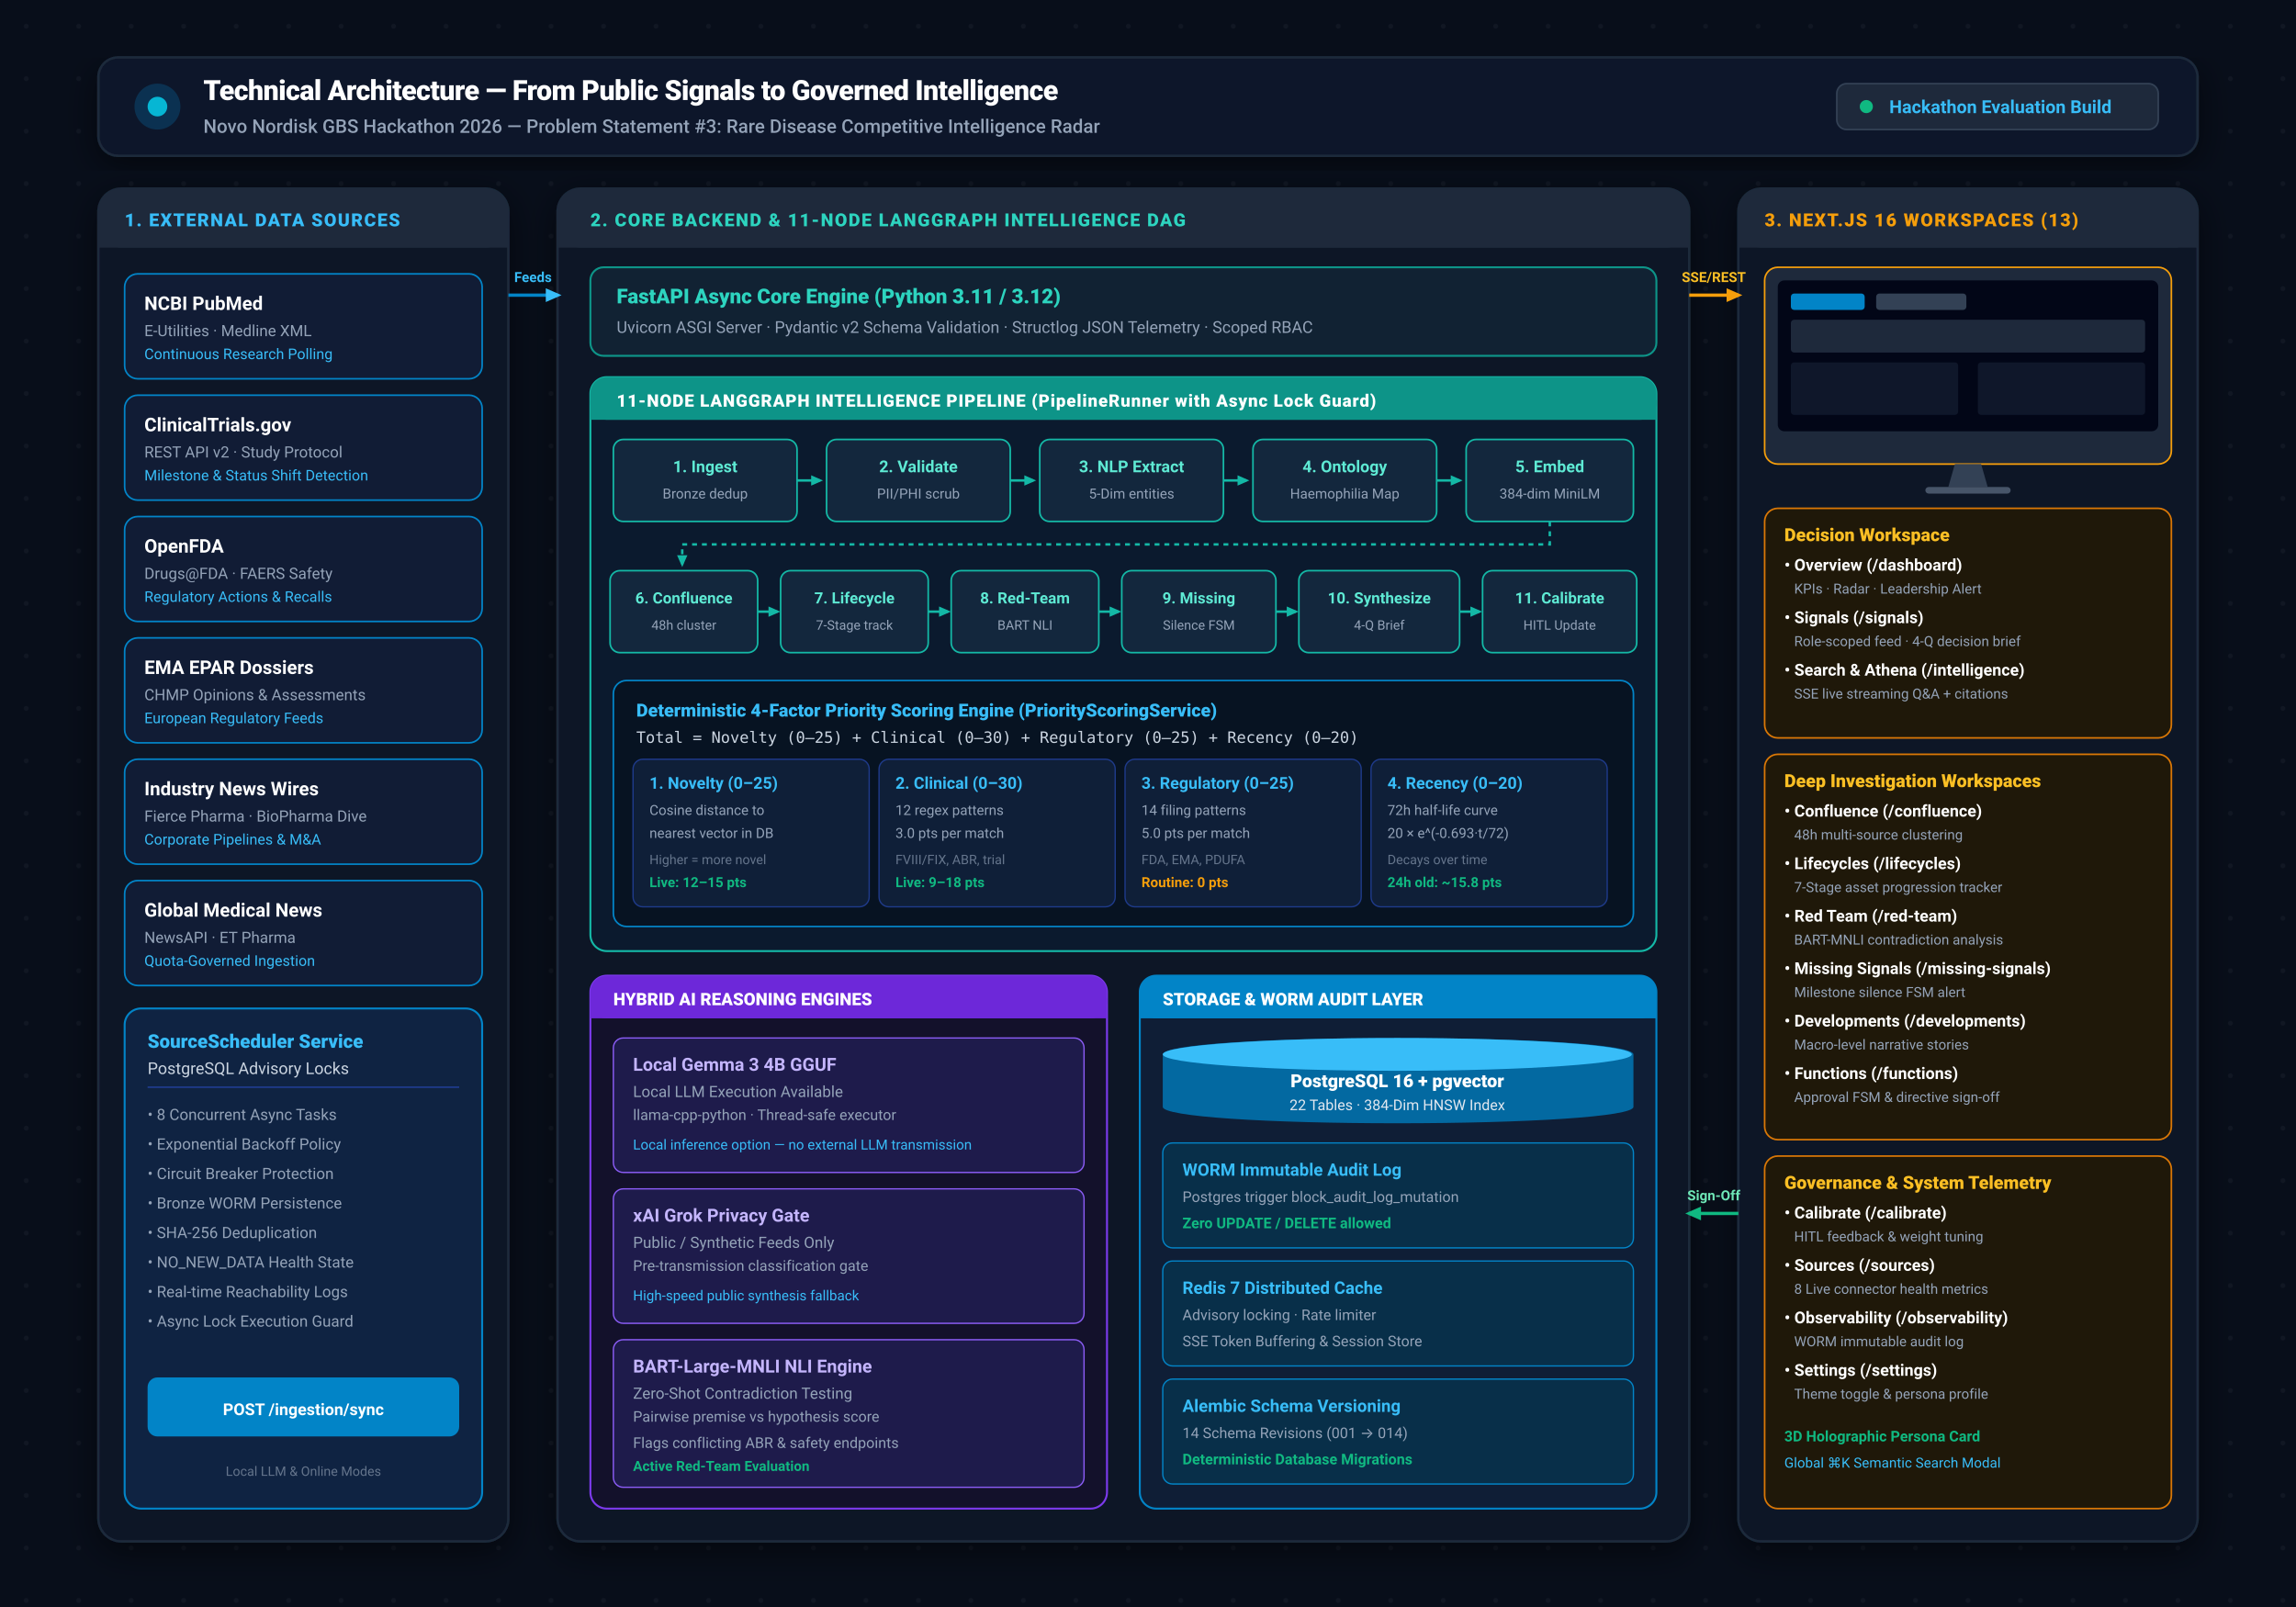
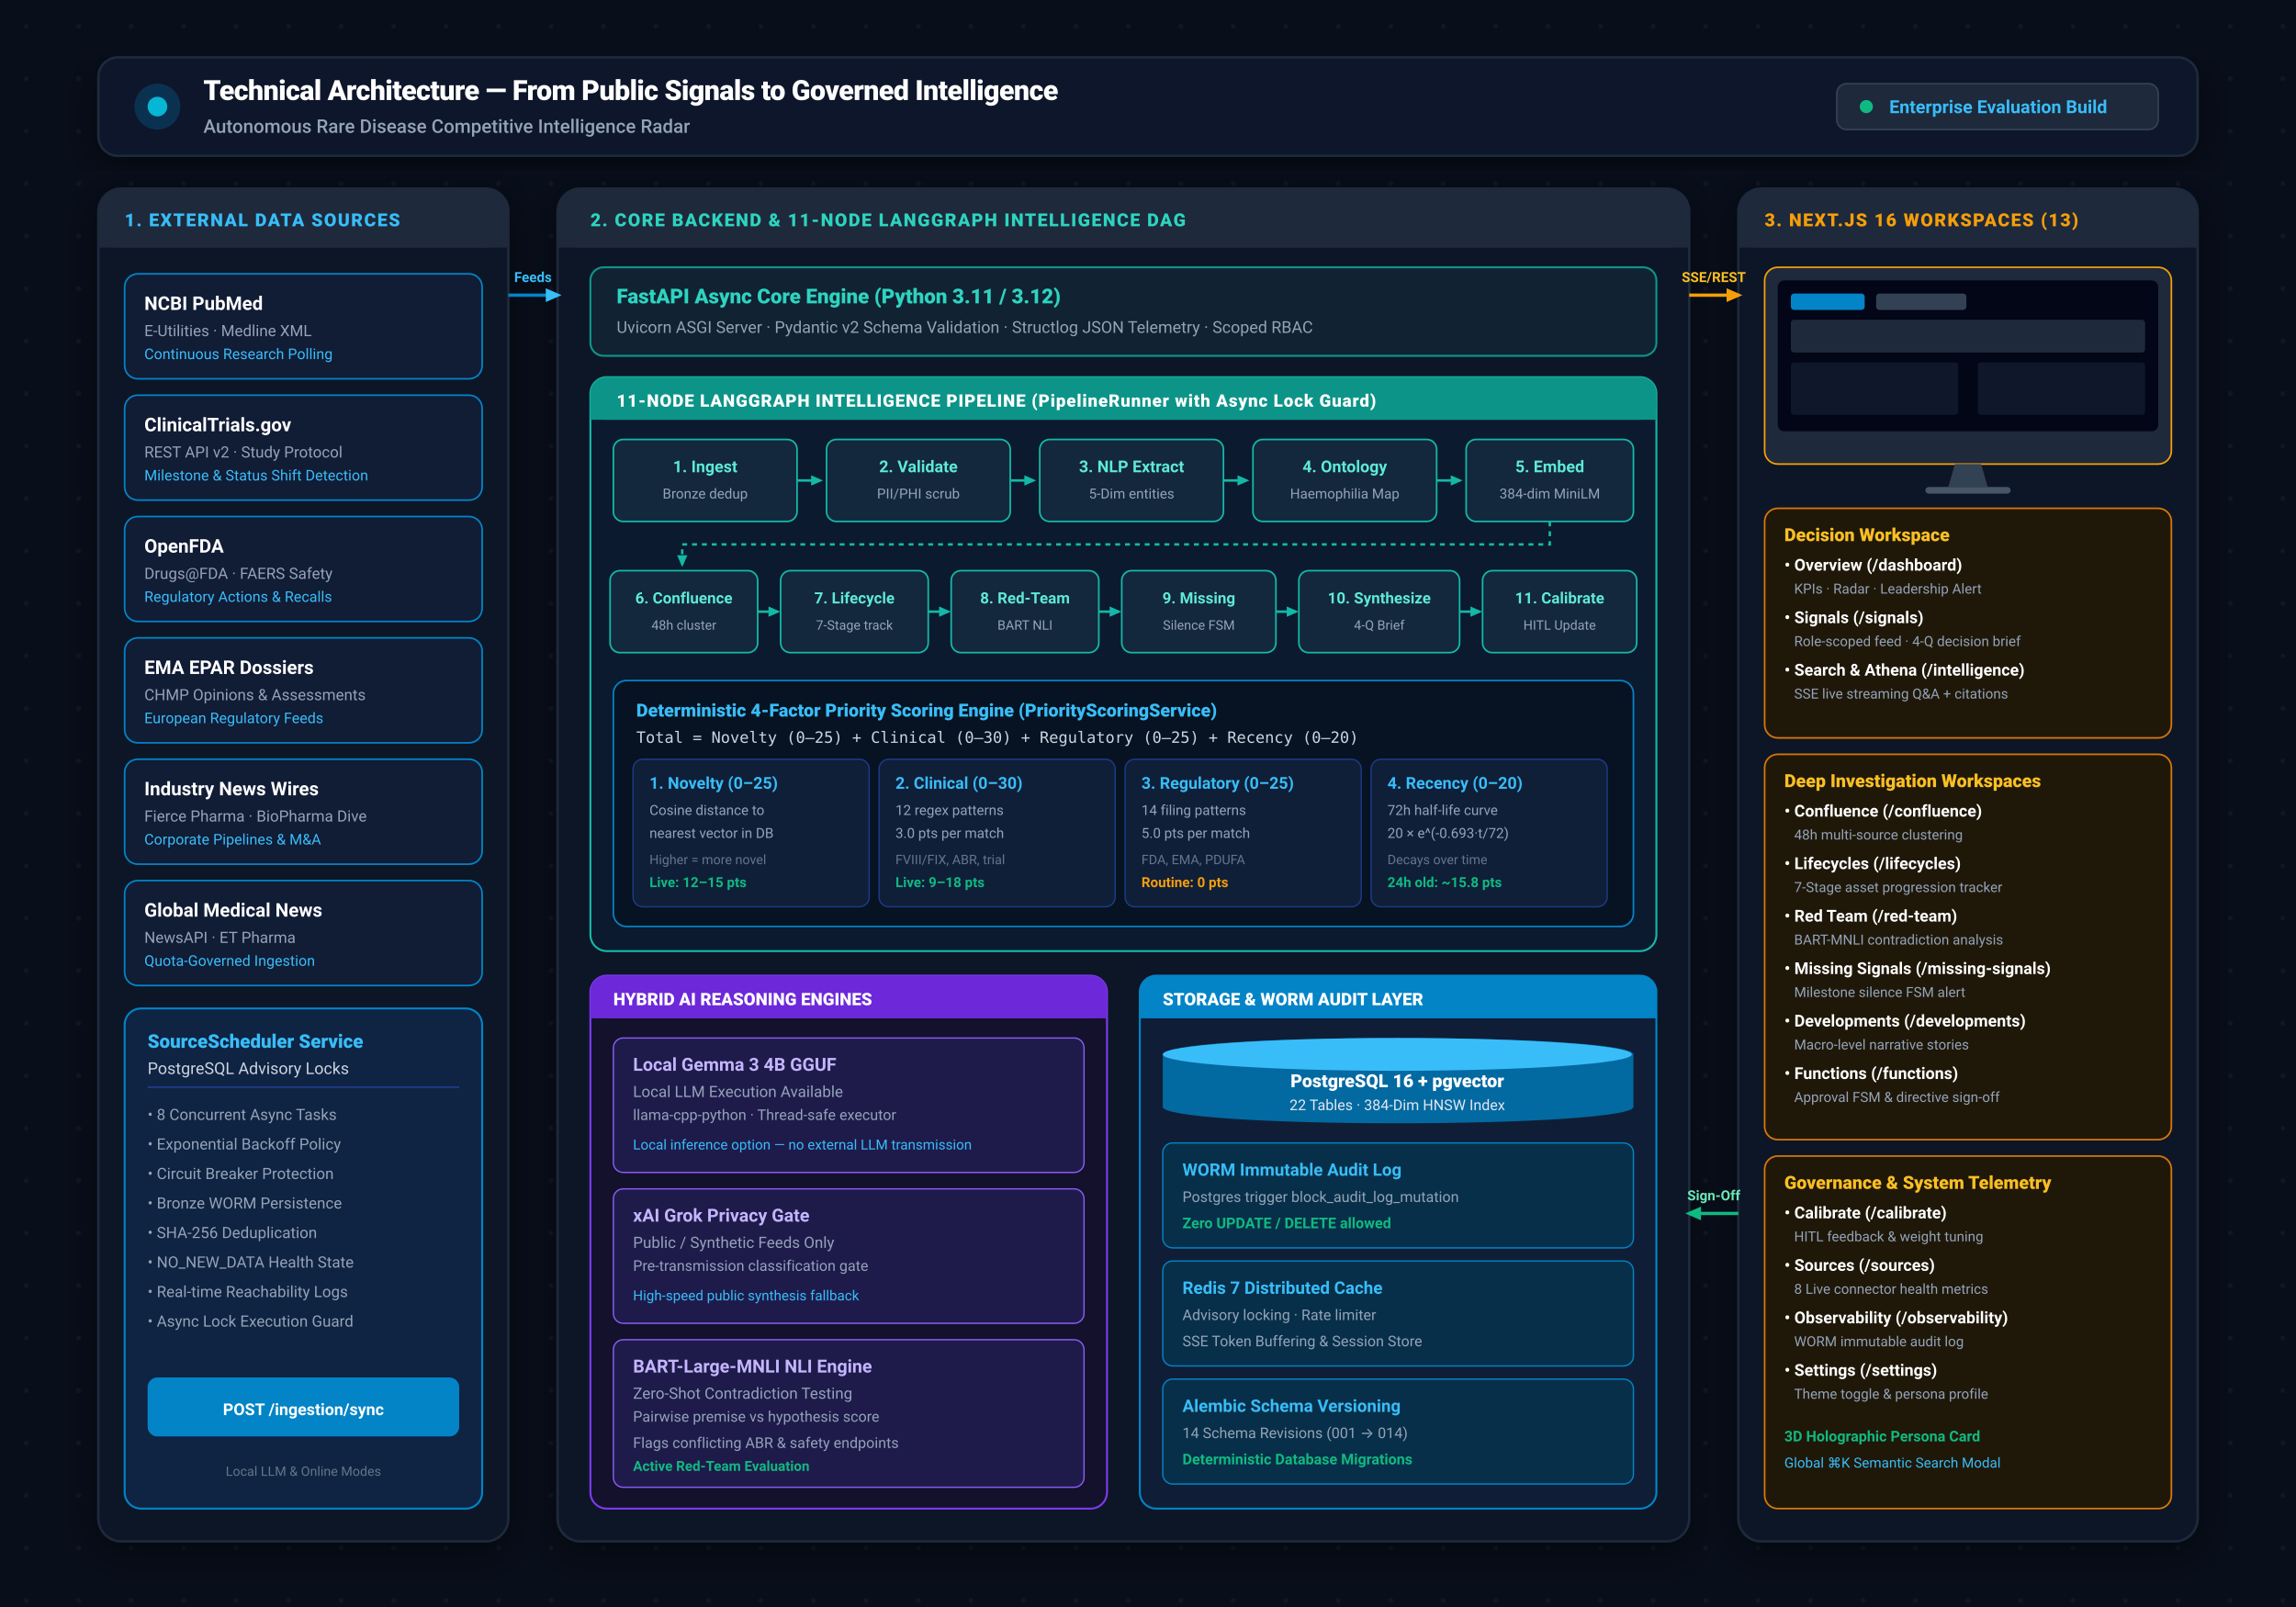
<svg xmlns="http://www.w3.org/2000/svg" viewBox="0 0 1400 980" width="100%" height="100%" style="background:#080e1a; font-family:'Plus Jakarta Sans', system-ui, -apple-system, BlinkMacSystemFont, 'Segoe UI', Roboto, sans-serif;">
  <defs>
    <marker id="arch-arrow-blue" viewBox="0 0 10 10" refX="6" refY="5" markerWidth="6" markerHeight="6" orient="auto-start-reverse">
      <path d="M 0 1.5 L 8 5 L 0 8.5 z" fill="#38bdf8" />
    </marker>
    <marker id="arch-arrow-teal" viewBox="0 0 10 10" refX="6" refY="5" markerWidth="6" markerHeight="6" orient="auto-start-reverse">
      <path d="M 0 1.5 L 8 5 L 0 8.5 z" fill="#14b8a6" />
    </marker>
    <marker id="arch-arrow-amber" viewBox="0 0 10 10" refX="6" refY="5" markerWidth="6" markerHeight="6" orient="auto-start-reverse">
      <path d="M 0 1.5 L 8 5 L 0 8.5 z" fill="#f59e0b" />
    </marker>
    <marker id="arch-arrow-green" viewBox="0 0 10 10" refX="6" refY="5" markerWidth="6" markerHeight="6" orient="auto-start-reverse">
      <path d="M 0 1.5 L 8 5 L 0 8.5 z" fill="#10b981" />
    </marker>
    <filter id="cardShadow" x="-10%" y="-10%" width="120%" height="125%">
      <feDropShadow dx="0" dy="6" stdDeviation="10" flood-color="#000000" flood-opacity="0.5" />
    </filter>
  </defs>
  <rect width="1400" height="980" fill="#080e1a" />
  <g opacity="0.06" fill="#94a3b8">
    <pattern id="archGrid" width="32" height="32" patternUnits="userSpaceOnUse">
      <circle cx="16" cy="16" r="1.5" />
    </pattern>
    <rect width="1400" height="980" fill="url(#archGrid)" />
  </g>
  <g transform="translate(60, 35)">
    <rect x="0" y="0" width="1280" height="60" rx="12" fill="#0f172a" stroke="#1e293b" stroke-width="1.5" filter="url(#cardShadow)" />
    <circle cx="36" cy="30" r="14" fill="#0284c7" opacity="0.25" />
    <circle cx="36" cy="30" r="6" fill="#06b6d4" />
    <text x="64" y="26" fill="#ffffff" font-size="17" font-weight="800" letter-spacing="-0.3">Technical Architecture — From Public Signals to Governed Intelligence</text>
-     <text x="64" y="46" fill="#94a3b8" font-size="11.5" font-weight="500">Novo Nordisk GBS Hackathon 2026 — Problem Statement #3: Rare Disease Competitive Intelligence Radar</text>
+     <text x="64" y="46" fill="#94a3b8" font-size="11.5" font-weight="500">Autonomous Rare Disease Competitive Intelligence Radar</text>
    <rect x="1060" y="16" width="196" height="28" rx="6" fill="#1e293b" stroke="#334155" />
    <circle cx="1078" cy="30" r="4" fill="#10b981" />
-     <text x="1092" y="34" fill="#38bdf8" font-size="11" font-weight="700">Hackathon Evaluation Build</text>
+     <text x="1092" y="34" fill="#38bdf8" font-size="11" font-weight="700">Enterprise Evaluation Build</text>
  </g>
  <g transform="translate(60, 115)">
    <rect x="0" y="0" width="250" height="825" rx="14" fill="#0c1427" stroke="#1e293b" stroke-width="1.5" filter="url(#cardShadow)" />
    <rect x="0" y="0" width="250" height="36" rx="14" fill="#1e293b" />
    <rect x="0" y="22" width="250" height="14" fill="#1e293b" />
    <text x="16" y="23" fill="#38bdf8" font-size="11" font-weight="800" letter-spacing="0.8">1. EXTERNAL DATA SOURCES</text>
    <g transform="translate(16, 52)">
      <rect width="218" height="64" rx="8" fill="#111c35" stroke="#0284c7" stroke-width="1" />
      <text x="12" y="22" fill="#ffffff" font-size="11.5" font-weight="700">NCBI PubMed</text>
      <text x="12" y="38" fill="#94a3b8" font-size="9.5">E-Utilities · Medline XML</text>
      <text x="12" y="52" fill="#38bdf8" font-size="9">Continuous Research Polling</text>
    </g>
    <g transform="translate(16, 126)">
      <rect width="218" height="64" rx="8" fill="#111c35" stroke="#0284c7" stroke-width="1" />
      <text x="12" y="22" fill="#ffffff" font-size="11.5" font-weight="700">ClinicalTrials.gov</text>
      <text x="12" y="38" fill="#94a3b8" font-size="9.5">REST API v2 · Study Protocol</text>
      <text x="12" y="52" fill="#38bdf8" font-size="9">Milestone &amp; Status Shift Detection</text>
    </g>
    <g transform="translate(16, 200)">
      <rect width="218" height="64" rx="8" fill="#111c35" stroke="#0284c7" stroke-width="1" />
      <text x="12" y="22" fill="#ffffff" font-size="11.5" font-weight="700">OpenFDA</text>
      <text x="12" y="38" fill="#94a3b8" font-size="9.5">Drugs@FDA · FAERS Safety</text>
      <text x="12" y="52" fill="#38bdf8" font-size="9">Regulatory Actions &amp; Recalls</text>
    </g>
    <g transform="translate(16, 274)">
      <rect width="218" height="64" rx="8" fill="#111c35" stroke="#0284c7" stroke-width="1" />
      <text x="12" y="22" fill="#ffffff" font-size="11.5" font-weight="700">EMA EPAR Dossiers</text>
      <text x="12" y="38" fill="#94a3b8" font-size="9.5">CHMP Opinions &amp; Assessments</text>
      <text x="12" y="52" fill="#38bdf8" font-size="9">European Regulatory Feeds</text>
    </g>
    <g transform="translate(16, 348)">
      <rect width="218" height="64" rx="8" fill="#111c35" stroke="#0284c7" stroke-width="1" />
      <text x="12" y="22" fill="#ffffff" font-size="11.5" font-weight="700">Industry News Wires</text>
      <text x="12" y="38" fill="#94a3b8" font-size="9.5">Fierce Pharma · BioPharma Dive</text>
      <text x="12" y="52" fill="#38bdf8" font-size="9">Corporate Pipelines &amp; M&amp;A</text>
    </g>
    <g transform="translate(16, 422)">
      <rect width="218" height="64" rx="8" fill="#111c35" stroke="#0284c7" stroke-width="1" />
      <text x="12" y="22" fill="#ffffff" font-size="11.5" font-weight="700">Global Medical News</text>
      <text x="12" y="38" fill="#94a3b8" font-size="9.5">NewsAPI · ET Pharma</text>
      <text x="12" y="52" fill="#38bdf8" font-size="9">Quota-Governed Ingestion</text>
    </g>
    <g transform="translate(16, 500)">
      <rect width="218" height="305" rx="10" fill="#0f2342" stroke="#0284c7" stroke-width="1.2" />
      <text x="14" y="24" fill="#38bdf8" font-size="11.5" font-weight="800">SourceScheduler Service</text>
      <text x="14" y="40" fill="#cbd5e1" font-size="10">PostgreSQL Advisory Locks</text>
      <line x1="14" y1="48" x2="204" y2="48" stroke="#1e3a8a" stroke-width="1" />
      <text x="14" y="68" fill="#94a3b8" font-size="9.5">• 8 Concurrent Async Tasks</text>
      <text x="14" y="86" fill="#94a3b8" font-size="9.5">• Exponential Backoff Policy</text>
      <text x="14" y="104" fill="#94a3b8" font-size="9.5">• Circuit Breaker Protection</text>
      <text x="14" y="122" fill="#94a3b8" font-size="9.5">• Bronze WORM Persistence</text>
      <text x="14" y="140" fill="#94a3b8" font-size="9.5">• SHA-256 Deduplication</text>
      <text x="14" y="158" fill="#94a3b8" font-size="9.5">• NO_NEW_DATA Health State</text>
      <text x="14" y="176" fill="#94a3b8" font-size="9.5">• Real-time Reachability Logs</text>
      <text x="14" y="194" fill="#94a3b8" font-size="9.5">• Async Lock Execution Guard</text>
      <rect x="14" y="225" width="190" height="36" rx="6" fill="#0284c7" />
      <text x="109" y="248" fill="#ffffff" font-size="10" font-weight="700" text-anchor="middle">POST /ingestion/sync</text>
      <text x="109" y="285" fill="#64748b" font-size="8" text-anchor="middle">Local LLM &amp; Online Modes</text>
    </g>
  </g>
  <g transform="translate(340, 115)">
    <rect x="0" y="0" width="690" height="825" rx="14" fill="#0c1427" stroke="#1e293b" stroke-width="1.5" filter="url(#cardShadow)" />
    <rect x="0" y="0" width="690" height="36" rx="14" fill="#1e293b" />
    <rect x="0" y="22" width="690" height="14" fill="#1e293b" />
    <text x="20" y="23" fill="#2dd4bf" font-size="11" font-weight="800" letter-spacing="0.8">2. CORE BACKEND &amp; 11-NODE LANGGRAPH INTELLIGENCE DAG</text>
    <g transform="translate(20, 48)">
      <rect width="650" height="54" rx="8" fill="#112233" stroke="#0d9488" stroke-width="1.2" />
      <text x="16" y="22" fill="#2dd4bf" font-size="12.5" font-weight="800">FastAPI Async Core Engine (Python 3.11 / 3.12)</text>
      <text x="16" y="40" fill="#94a3b8" font-size="10">Uvicorn ASGI Server · Pydantic v2 Schema Validation · Structlog JSON Telemetry · Scoped RBAC</text>
    </g>
    <g transform="translate(20, 115)">
      <rect width="650" height="350" rx="10" fill="#0b1a2e" stroke="#14b8a6" stroke-width="1.2" />
      <rect width="650" height="26" rx="10" fill="#0d9488" />
      <rect y="14" width="650" height="12" fill="#0d9488" />
      <text x="16" y="18" fill="#ffffff" font-size="10.5" font-weight="800" letter-spacing="0.5">11-NODE LANGGRAPH INTELLIGENCE PIPELINE (PipelineRunner with Async Lock Guard)</text>
      <g transform="translate(14, 38)">
        <rect width="112" height="50" rx="6" fill="#13273d" stroke="#14b8a6" stroke-width="1" />
        <text x="56" y="20" fill="#5eead4" font-size="10" font-weight="700" text-anchor="middle">1. Ingest</text>
        <text x="56" y="36" fill="#94a3b8" font-size="8.5" text-anchor="middle">Bronze dedup</text>
      </g>
      <path d="M 126 63 L 140 63" stroke="#14b8a6" stroke-width="1.5" marker-end="url(#arch-arrow-teal)" />
      <g transform="translate(144, 38)">
        <rect width="112" height="50" rx="6" fill="#13273d" stroke="#14b8a6" stroke-width="1" />
        <text x="56" y="20" fill="#5eead4" font-size="10" font-weight="700" text-anchor="middle">2. Validate</text>
        <text x="56" y="36" fill="#94a3b8" font-size="8.5" text-anchor="middle">PII/PHI scrub</text>
      </g>
      <path d="M 256 63 L 270 63" stroke="#14b8a6" stroke-width="1.5" marker-end="url(#arch-arrow-teal)" />
      <g transform="translate(274, 38)">
        <rect width="112" height="50" rx="6" fill="#13273d" stroke="#14b8a6" stroke-width="1" />
        <text x="56" y="20" fill="#5eead4" font-size="10" font-weight="700" text-anchor="middle">3. NLP Extract</text>
        <text x="56" y="36" fill="#94a3b8" font-size="8.5" text-anchor="middle">5-Dim entities</text>
      </g>
      <path d="M 386 63 L 400 63" stroke="#14b8a6" stroke-width="1.5" marker-end="url(#arch-arrow-teal)" />
      <g transform="translate(404, 38)">
        <rect width="112" height="50" rx="6" fill="#13273d" stroke="#14b8a6" stroke-width="1" />
        <text x="56" y="20" fill="#5eead4" font-size="10" font-weight="700" text-anchor="middle">4. Ontology</text>
        <text x="56" y="36" fill="#94a3b8" font-size="8.5" text-anchor="middle">Haemophilia Map</text>
      </g>
      <path d="M 516 63 L 530 63" stroke="#14b8a6" stroke-width="1.5" marker-end="url(#arch-arrow-teal)" />
      <g transform="translate(534, 38)">
        <rect width="102" height="50" rx="6" fill="#13273d" stroke="#14b8a6" stroke-width="1" />
        <text x="51" y="20" fill="#5eead4" font-size="10" font-weight="700" text-anchor="middle">5. Embed</text>
        <text x="51" y="36" fill="#94a3b8" font-size="8.5" text-anchor="middle">384-dim MiniLM</text>
      </g>
      <path d="M 585 88 L 585 102 L 56 102 L 56 114" stroke="#14b8a6" stroke-width="1.5" stroke-dasharray="3 3" fill="none" marker-end="url(#arch-arrow-teal)" />
      <g transform="translate(12, 118)">
        <rect width="90" height="50" rx="6" fill="#13273d" stroke="#14b8a6" stroke-width="1" />
        <text x="45" y="20" fill="#5eead4" font-size="9.5" font-weight="700" text-anchor="middle">6. Confluence</text>
        <text x="45" y="36" fill="#94a3b8" font-size="8" text-anchor="middle">48h cluster</text>
      </g>
      <path d="M 102 143 L 114 143" stroke="#14b8a6" stroke-width="1.5" marker-end="url(#arch-arrow-teal)" />
      <g transform="translate(116, 118)">
        <rect width="90" height="50" rx="6" fill="#13273d" stroke="#14b8a6" stroke-width="1" />
        <text x="45" y="20" fill="#5eead4" font-size="9.5" font-weight="700" text-anchor="middle">7. Lifecycle</text>
        <text x="45" y="36" fill="#94a3b8" font-size="8" text-anchor="middle">7-Stage track</text>
      </g>
      <path d="M 206 143 L 218 143" stroke="#14b8a6" stroke-width="1.5" marker-end="url(#arch-arrow-teal)" />
      <g transform="translate(220, 118)">
        <rect width="90" height="50" rx="6" fill="#13273d" stroke="#14b8a6" stroke-width="1" />
        <text x="45" y="20" fill="#5eead4" font-size="9.5" font-weight="700" text-anchor="middle">8. Red-Team</text>
        <text x="45" y="36" fill="#94a3b8" font-size="8" text-anchor="middle">BART NLI</text>
      </g>
      <path d="M 310 143 L 322 143" stroke="#14b8a6" stroke-width="1.5" marker-end="url(#arch-arrow-teal)" />
      <g transform="translate(324, 118)">
        <rect width="94" height="50" rx="6" fill="#13273d" stroke="#14b8a6" stroke-width="1" />
        <text x="47" y="20" fill="#5eead4" font-size="9.5" font-weight="700" text-anchor="middle">9. Missing</text>
        <text x="47" y="36" fill="#94a3b8" font-size="8" text-anchor="middle">Silence FSM</text>
      </g>
      <path d="M 418 143 L 430 143" stroke="#14b8a6" stroke-width="1.5" marker-end="url(#arch-arrow-teal)" />
      <g transform="translate(432, 118)">
        <rect width="98" height="50" rx="6" fill="#13273d" stroke="#14b8a6" stroke-width="1" />
        <text x="49" y="20" fill="#5eead4" font-size="9.5" font-weight="700" text-anchor="middle">10. Synthesize</text>
        <text x="49" y="36" fill="#94a3b8" font-size="8" text-anchor="middle">4-Q Brief</text>
      </g>
      <path d="M 530 143 L 542 143" stroke="#14b8a6" stroke-width="1.5" marker-end="url(#arch-arrow-teal)" />
      <g transform="translate(544, 118)">
        <rect width="94" height="50" rx="6" fill="#13273d" stroke="#14b8a6" stroke-width="1" />
        <text x="47" y="20" fill="#5eead4" font-size="9.5" font-weight="700" text-anchor="middle">11. Calibrate</text>
        <text x="47" y="36" fill="#94a3b8" font-size="8" text-anchor="middle">HITL Update</text>
      </g>
      <g transform="translate(14, 185)">
        <rect width="622" height="150" rx="8" fill="#071322" stroke="#0284c7" stroke-width="1" />
        <text x="14" y="22" fill="#38bdf8" font-size="11" font-weight="800">Deterministic 4-Factor Priority Scoring Engine (PriorityScoringService)</text>
        <text x="14" y="38" fill="#cbd5e1" font-size="9.5" font-family="monospace">Total = Novelty (0–25) + Clinical (0–30) + Regulatory (0–25) + Recency (0–20)</text>
        <g transform="translate(12, 48)">
          <g transform="translate(0, 0)">
            <rect width="144" height="90" rx="6" fill="#0f1f38" stroke="#1e3a8a" stroke-width="0.8" />
            <text x="10" y="18" fill="#38bdf8" font-size="10" font-weight="700">1. Novelty (0–25)</text>
            <text x="10" y="34" fill="#94a3b8" font-size="8.5">Cosine distance to</text>
            <text x="10" y="48" fill="#94a3b8" font-size="8.5">nearest vector in DB</text>
            <text x="10" y="64" fill="#64748b" font-size="8">Higher = more novel</text>
            <text x="10" y="78" fill="#10b981" font-size="8.5" font-weight="700">Live: 12–15 pts</text>
          </g>
          <g transform="translate(150, 0)">
            <rect width="144" height="90" rx="6" fill="#0f1f38" stroke="#1e3a8a" stroke-width="0.8" />
            <text x="10" y="18" fill="#38bdf8" font-size="10" font-weight="700">2. Clinical (0–30)</text>
            <text x="10" y="34" fill="#94a3b8" font-size="8.5">12 regex patterns</text>
            <text x="10" y="48" fill="#94a3b8" font-size="8.5">3.0 pts per match</text>
            <text x="10" y="64" fill="#64748b" font-size="8">FVIII/FIX, ABR, trial</text>
            <text x="10" y="78" fill="#10b981" font-size="8.5" font-weight="700">Live: 9–18 pts</text>
          </g>
          <g transform="translate(300, 0)">
            <rect width="144" height="90" rx="6" fill="#0f1f38" stroke="#1e3a8a" stroke-width="0.8" />
            <text x="10" y="18" fill="#38bdf8" font-size="10" font-weight="700">3. Regulatory (0–25)</text>
            <text x="10" y="34" fill="#94a3b8" font-size="8.5">14 filing patterns</text>
            <text x="10" y="48" fill="#94a3b8" font-size="8.5">5.0 pts per match</text>
            <text x="10" y="64" fill="#64748b" font-size="8">FDA, EMA, PDUFA</text>
            <text x="10" y="78" fill="#f59e0b" font-size="8.5" font-weight="700">Routine: 0 pts</text>
          </g>
          <g transform="translate(450, 0)">
            <rect width="144" height="90" rx="6" fill="#0f1f38" stroke="#1e3a8a" stroke-width="0.8" />
            <text x="10" y="18" fill="#38bdf8" font-size="10" font-weight="700">4. Recency (0–20)</text>
            <text x="10" y="34" fill="#94a3b8" font-size="8.5">72h half-life curve</text>
            <text x="10" y="48" fill="#94a3b8" font-size="8.5">20 × e^(-0.693·t/72)</text>
            <text x="10" y="64" fill="#64748b" font-size="8">Decays over time</text>
            <text x="10" y="78" fill="#10b981" font-size="8.5" font-weight="700">24h old: ~15.8 pts</text>
          </g>
        </g>
      </g>
    </g>
    <g transform="translate(20, 480)">
      <g transform="translate(0, 0)">
        <rect width="315" height="325" rx="10" fill="#13112b" stroke="#7c3aed" stroke-width="1.2" />
        <rect width="315" height="26" rx="10" fill="#6d28d9" />
        <rect y="14" width="315" height="12" fill="#6d28d9" />
        <text x="14" y="18" fill="#ffffff" font-size="10.5" font-weight="800">HYBRID AI REASONING ENGINES</text>
        <g transform="translate(14, 38)">
          <rect width="287" height="82" rx="6" fill="#1e1b4b" stroke="#8b5cf6" stroke-width="0.8" />
          <text x="12" y="20" fill="#c4b5fd" font-size="11" font-weight="700">Local Gemma 3 4B GGUF</text>
          <text x="12" y="36" fill="#94a3b8" font-size="9.5">Local LLM Execution Available</text>
          <text x="12" y="50" fill="#94a3b8" font-size="9">llama-cpp-python · Thread-safe executor</text>
          <text x="12" y="68" fill="#38bdf8" font-size="8.5">Local inference option — no external LLM transmission</text>
          <g transform="translate(0, 92)">
            <rect width="287" height="82" rx="6" fill="#1e1b4b" stroke="#8b5cf6" stroke-width="0.8" />
            <text x="12" y="20" fill="#c4b5fd" font-size="11" font-weight="700">xAI Grok Privacy Gate</text>
            <text x="12" y="36" fill="#94a3b8" font-size="9.5">Public / Synthetic Feeds Only</text>
            <text x="12" y="50" fill="#94a3b8" font-size="9">Pre-transmission classification gate</text>
            <text x="12" y="68" fill="#38bdf8" font-size="8.5">High-speed public synthesis fallback</text>
          </g>
          <g transform="translate(0, 184)">
            <rect width="287" height="90" rx="6" fill="#1e1b4b" stroke="#8b5cf6" stroke-width="0.8" />
            <text x="12" y="20" fill="#c4b5fd" font-size="11" font-weight="700">BART-Large-MNLI NLI Engine</text>
            <text x="12" y="36" fill="#94a3b8" font-size="9.5">Zero-Shot Contradiction Testing</text>
            <text x="12" y="50" fill="#94a3b8" font-size="9">Pairwise premise vs hypothesis score</text>
            <text x="12" y="66" fill="#94a3b8" font-size="9">Flags conflicting ABR &amp; safety endpoints</text>
            <text x="12" y="80" fill="#10b981" font-size="8.5" font-weight="700">Active Red-Team Evaluation</text>
          </g>
        </g>
      </g>
      <g transform="translate(335, 0)">
        <rect width="315" height="325" rx="10" fill="#0f1e36" stroke="#0284c7" stroke-width="1.2" />
        <rect width="315" height="26" rx="10" fill="#0284c7" />
        <rect y="14" width="315" height="12" fill="#0284c7" />
        <text x="14" y="18" fill="#ffffff" font-size="10.5" font-weight="800">STORAGE &amp; WORM AUDIT LAYER</text>
        <g transform="translate(14, 38)">
          <g transform="translate(0, 0)">
            <path d="M 0 10 C 0 4 64 0 143 0 C 222 0 287 4 287 10 L 287 42 C 287 48 222 52 143 52 C 64 52 0 48 0 42 Z" fill="#0369a1" />
            <ellipse cx="143" cy="10" rx="143" ry="10" fill="#38bdf8" />
            <text x="143" y="30" fill="#ffffff" font-size="11" font-weight="800" text-anchor="middle">PostgreSQL 16 + pgvector</text>
            <text x="143" y="44" fill="#e2e8f0" font-size="9" text-anchor="middle">22 Tables · 384-Dim HNSW Index</text>
          </g>
          <g transform="translate(0, 64)">
            <rect width="287" height="64" rx="6" fill="#082f49" stroke="#0284c7" stroke-width="0.8" />
            <text x="12" y="20" fill="#38bdf8" font-size="10.5" font-weight="700">WORM Immutable Audit Log</text>
            <text x="12" y="36" fill="#94a3b8" font-size="9">Postgres trigger block_audit_log_mutation</text>
            <text x="12" y="52" fill="#10b981" font-size="9" font-weight="700">Zero UPDATE / DELETE allowed</text>
          </g>
          <g transform="translate(0, 136)">
            <rect width="287" height="64" rx="6" fill="#082f49" stroke="#0284c7" stroke-width="0.8" />
            <text x="12" y="20" fill="#38bdf8" font-size="10.5" font-weight="700">Redis 7 Distributed Cache</text>
            <text x="12" y="36" fill="#94a3b8" font-size="9">Advisory locking · Rate limiter</text>
            <text x="12" y="52" fill="#94a3b8" font-size="9">SSE Token Buffering &amp; Session Store</text>
          </g>
          <g transform="translate(0, 208)">
            <rect width="287" height="64" rx="6" fill="#082f49" stroke="#0284c7" stroke-width="0.8" />
            <text x="12" y="20" fill="#38bdf8" font-size="10.5" font-weight="700">Alembic Schema Versioning</text>
            <text x="12" y="36" fill="#94a3b8" font-size="9">14 Schema Revisions (001 → 014)</text>
            <text x="12" y="52" fill="#10b981" font-size="9" font-weight="700">Deterministic Database Migrations</text>
          </g>
        </g>
      </g>
    </g>
  </g>
  <g transform="translate(1060, 115)">
    <rect x="0" y="0" width="280" height="825" rx="14" fill="#0c1427" stroke="#1e293b" stroke-width="1.5" filter="url(#cardShadow)" />
    <rect x="0" y="0" width="280" height="36" rx="14" fill="#1e293b" />
    <rect x="0" y="22" width="280" height="14" fill="#1e293b" />
    <text x="16" y="23" fill="#f59e0b" font-size="11" font-weight="800" letter-spacing="0.8">3. NEXT.JS 16 WORKSPACES (13)</text>
    <g transform="translate(16, 48)">
      <rect width="248" height="120" rx="8" fill="#1e293b" stroke="#f59e0b" stroke-width="1" />
      <rect x="8" y="8" width="232" height="92" rx="4" fill="#020617" />
      <rect x="16" y="16" width="45" height="10" rx="2" fill="#0284c7" />
      <rect x="68" y="16" width="55" height="10" rx="2" fill="#334155" />
      <rect x="16" y="32" width="216" height="20" rx="2" fill="#1e293b" />
      <rect x="16" y="58" width="102" height="32" rx="2" fill="#0f172a" />
      <rect x="130" y="58" width="102" height="32" rx="2" fill="#0f172a" />
      <path d="M 116 120 L 132 120 L 136 134 L 112 134 Z" fill="#334155" />
      <rect x="98" y="134" width="52" height="4" rx="2" fill="#475569" />
    </g>
    <g transform="translate(16, 195)">
      <rect width="248" height="140" rx="8" fill="#1f1809" stroke="#d97706" stroke-width="1" />
      <text x="12" y="20" fill="#fbbf24" font-size="11" font-weight="800">Decision Workspace</text>
      <text x="12" y="38" fill="#ffffff" font-size="10" font-weight="700">• Overview (/dashboard)</text>
      <text x="18" y="52" fill="#94a3b8" font-size="8.5">KPIs · Radar · Leadership Alert</text>
      <text x="12" y="70" fill="#ffffff" font-size="10" font-weight="700">• Signals (/signals)</text>
      <text x="18" y="84" fill="#94a3b8" font-size="8.5">Role-scoped feed · 4-Q decision brief</text>
      <text x="12" y="102" fill="#ffffff" font-size="10" font-weight="700">• Search &amp; Athena (/intelligence)</text>
      <text x="18" y="116" fill="#94a3b8" font-size="8.5">SSE live streaming Q&amp;A + citations</text>
      <g transform="translate(0, 150)">
        <rect width="248" height="235" rx="8" fill="#1f1809" stroke="#d97706" stroke-width="1" />
        <text x="12" y="20" fill="#fbbf24" font-size="11" font-weight="800">Deep Investigation Workspaces</text>
        <text x="12" y="38" fill="#ffffff" font-size="10" font-weight="700">• Confluence (/confluence)</text>
        <text x="18" y="52" fill="#94a3b8" font-size="8.5">48h multi-source clustering</text>
        <text x="12" y="70" fill="#ffffff" font-size="10" font-weight="700">• Lifecycles (/lifecycles)</text>
        <text x="18" y="84" fill="#94a3b8" font-size="8.5">7-Stage asset progression tracker</text>
        <text x="12" y="102" fill="#ffffff" font-size="10" font-weight="700">• Red Team (/red-team)</text>
        <text x="18" y="116" fill="#94a3b8" font-size="8.5">BART-MNLI contradiction analysis</text>
        <text x="12" y="134" fill="#ffffff" font-size="10" font-weight="700">• Missing Signals (/missing-signals)</text>
        <text x="18" y="148" fill="#94a3b8" font-size="8.5">Milestone silence FSM alert</text>
        <text x="12" y="166" fill="#ffffff" font-size="10" font-weight="700">• Developments (/developments)</text>
        <text x="18" y="180" fill="#94a3b8" font-size="8.5">Macro-level narrative stories</text>
        <text x="12" y="198" fill="#ffffff" font-size="10" font-weight="700">• Functions (/functions)</text>
        <text x="18" y="212" fill="#94a3b8" font-size="8.5">Approval FSM &amp; directive sign-off</text>
      </g>
      <g transform="translate(0, 395)">
        <rect width="248" height="215" rx="8" fill="#1f1809" stroke="#d97706" stroke-width="1" />
        <text x="12" y="20" fill="#fbbf24" font-size="11" font-weight="800">Governance &amp; System Telemetry</text>
        <text x="12" y="38" fill="#ffffff" font-size="10" font-weight="700">• Calibrate (/calibrate)</text>
        <text x="18" y="52" fill="#94a3b8" font-size="8.5">HITL feedback &amp; weight tuning</text>
        <text x="12" y="70" fill="#ffffff" font-size="10" font-weight="700">• Sources (/sources)</text>
        <text x="18" y="84" fill="#94a3b8" font-size="8.5">8 Live connector health metrics</text>
        <text x="12" y="102" fill="#ffffff" font-size="10" font-weight="700">• Observability (/observability)</text>
        <text x="18" y="116" fill="#94a3b8" font-size="8.5">WORM immutable audit log</text>
        <text x="12" y="134" fill="#ffffff" font-size="10" font-weight="700">• Settings (/settings)</text>
        <text x="18" y="148" fill="#94a3b8" font-size="8.5">Theme toggle &amp; persona profile</text>
        <text x="12" y="174" fill="#10b981" font-size="9" font-weight="700">3D Holographic Persona Card</text>
        <text x="12" y="190" fill="#38bdf8" font-size="8.5">Global ⌘K Semantic Search Modal</text>
      </g>
    </g>
  </g>
  <path d="M 310 180 L 340 180" stroke="#0284c7" stroke-width="2" marker-end="url(#arch-arrow-blue)" />
  <text x="325" y="172" fill="#38bdf8" font-size="8.5" font-weight="700" text-anchor="middle">Feeds</text>
  <path d="M 1030 180 L 1060 180" stroke="#f59e0b" stroke-width="2" marker-end="url(#arch-arrow-amber)" />
  <text x="1045" y="172" fill="#fbbf24" font-size="8.5" font-weight="700" text-anchor="middle">SSE/REST</text>
  <path d="M 1060 740 L 1030 740" stroke="#10b981" stroke-width="2" marker-end="url(#arch-arrow-green)" />
  <text x="1045" y="732" fill="#6ee7b7" font-size="8.5" font-weight="700" text-anchor="middle">Sign-Off</text>
</svg>
